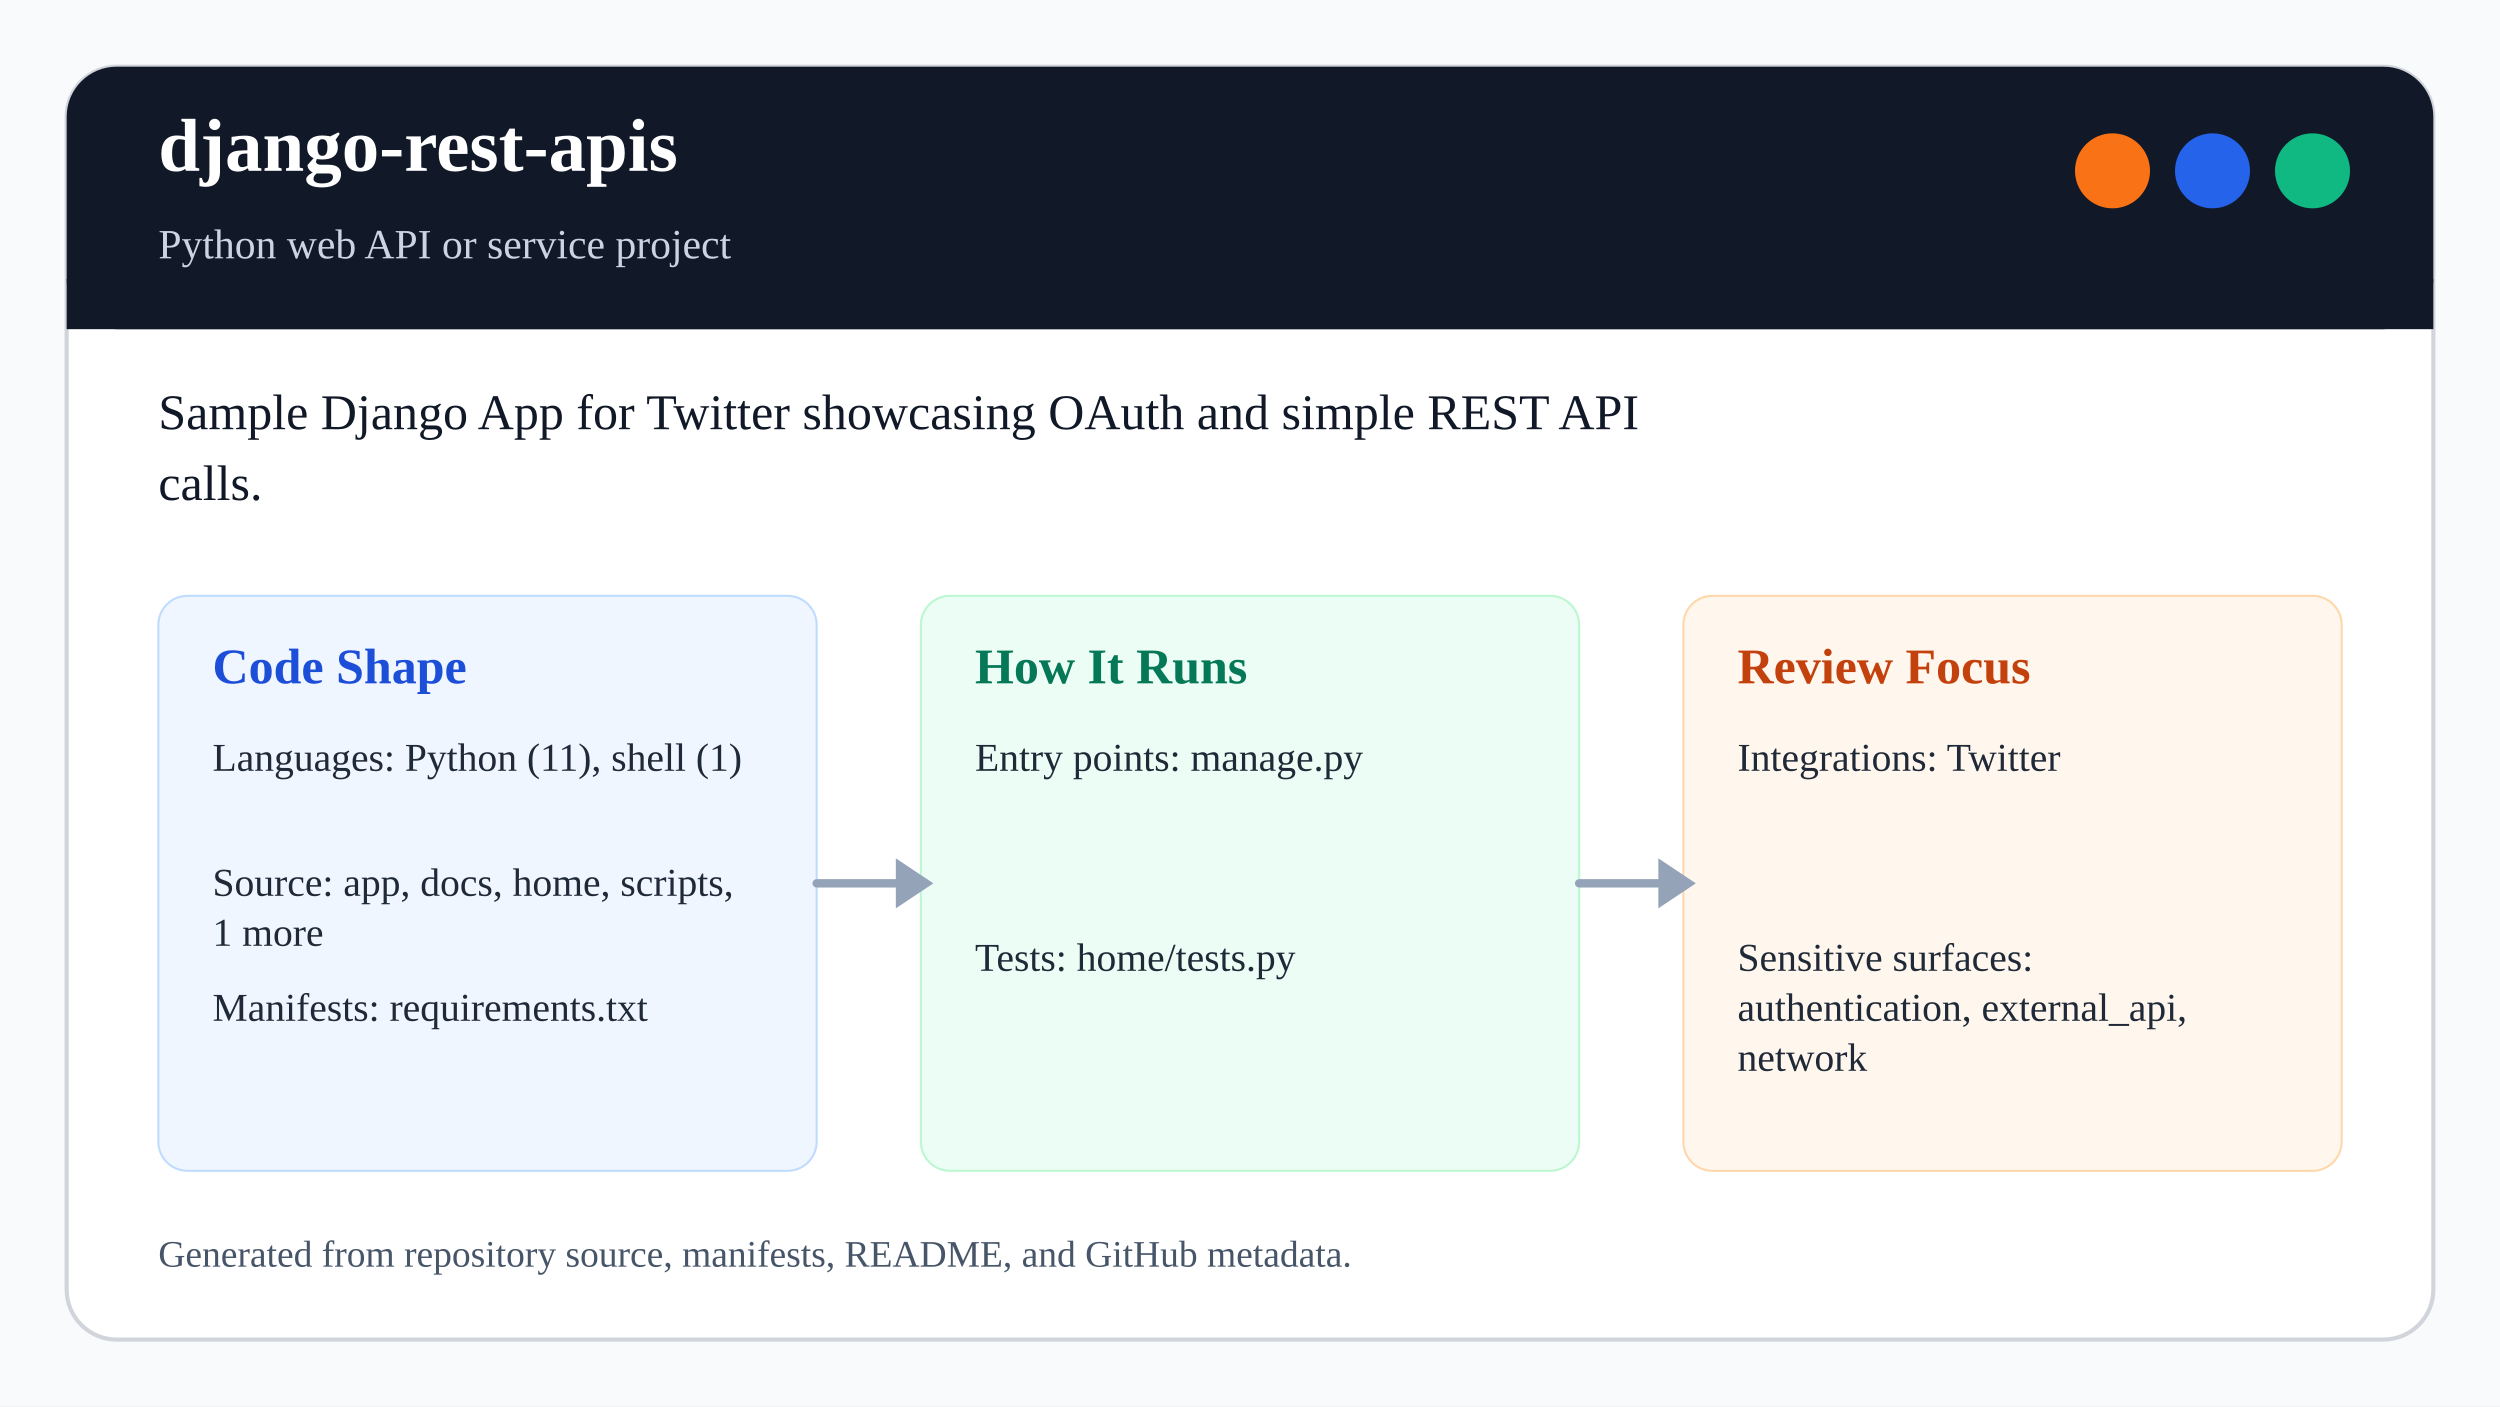
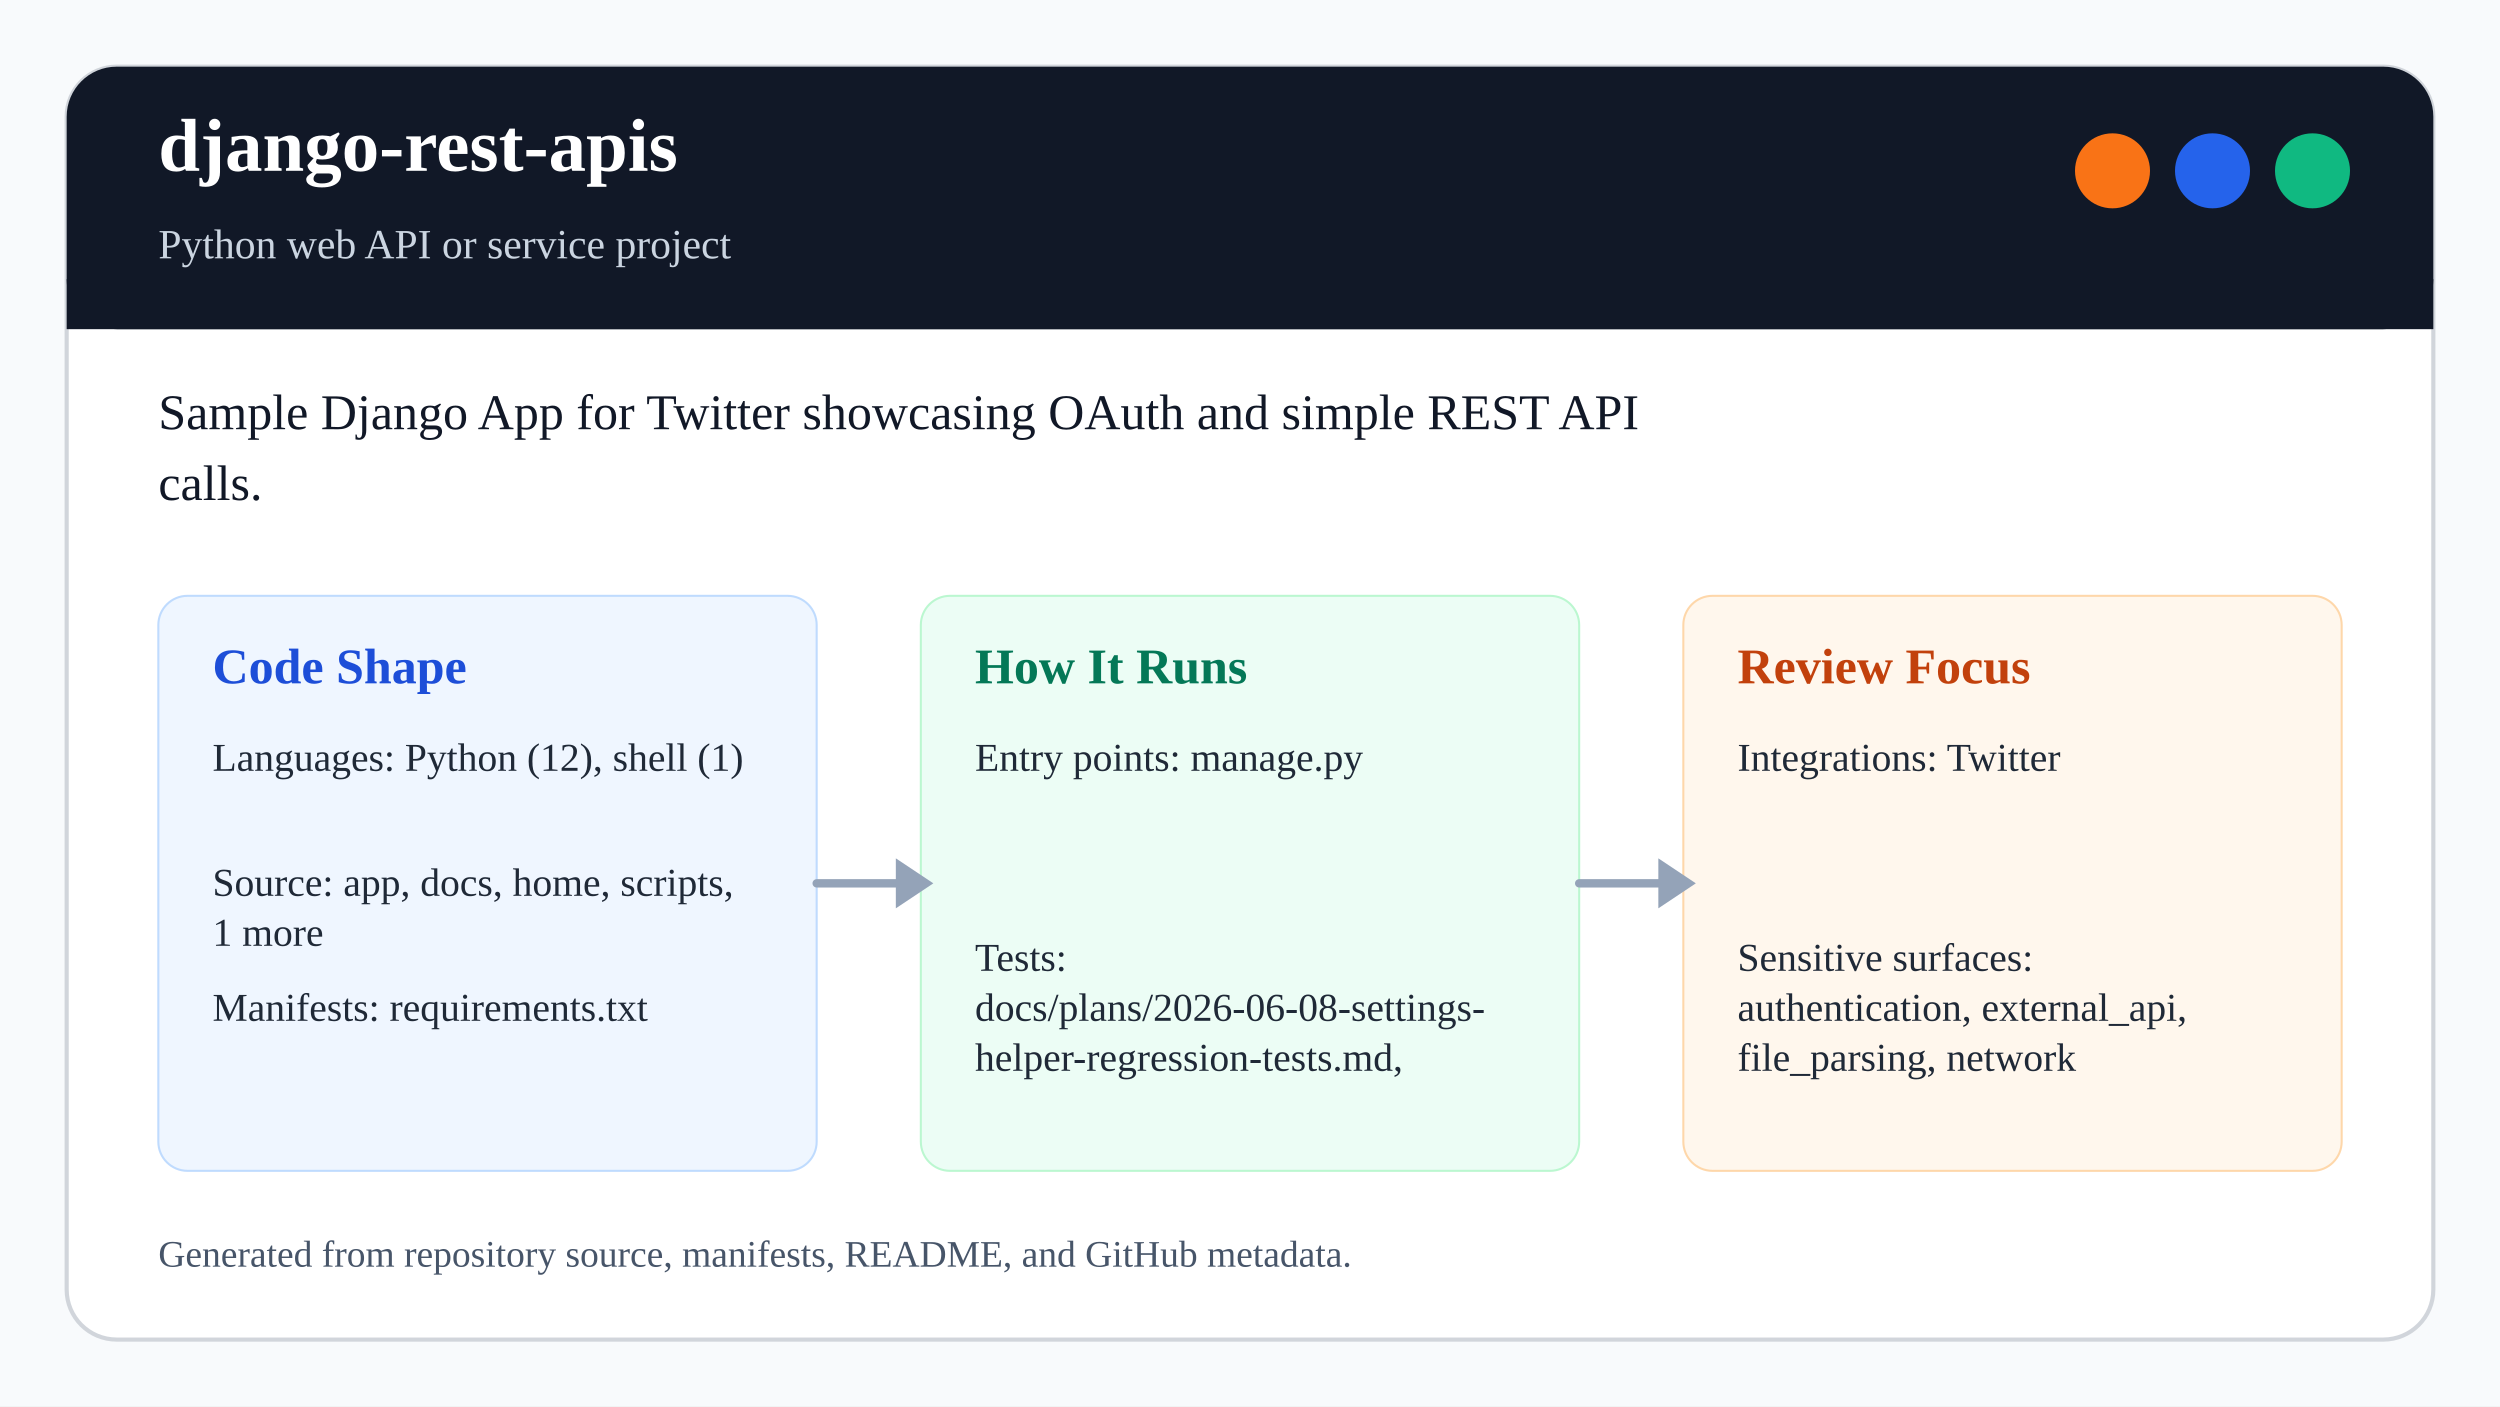
<svg xmlns="http://www.w3.org/2000/svg" width="1200" height="675" viewBox="0 0 1200 675" role="img" aria-labelledby="title desc">
  <rect width="1200" height="675" fill="#f8fafc" />
  <rect x="32" y="32" width="1136" height="611" rx="24" fill="#ffffff" stroke="#d1d5db" stroke-width="2" />
  <rect x="32" y="32" width="1136" height="126" rx="24" fill="#111827" />
  <path d="M32 134h1136v24H32z" fill="#111827" />
  <circle cx="1062" cy="82" r="18" fill="#2563eb" />
  <circle cx="1110" cy="82" r="18" fill="#10b981" />
  <circle cx="1014" cy="82" r="18" fill="#f97316" />
  <text x="76" y="82" font-size="36" fill="#ffffff" font-weight="700">django-rest-apis</text>
  <text x="76" y="124" font-size="20" fill="#cbd5e1">Python web API or service project</text>
  <text x="76" y="206" font-size="24" fill="#111827">Sample Django App for Twitter showcasing OAuth and simple REST API</text>
  <text x="76" y="240" font-size="24" fill="#111827">calls.</text>
  <rect x="76" y="286" width="316" height="276" rx="14" fill="#eff6ff" stroke="#bfdbfe" />
  <text x="102" y="328" font-size="24" font-weight="700" fill="#1d4ed8">Code Shape</text>
-   <text x="102" y="370" font-size="19" fill="#1f2937">Languages: Python (11), shell (1)</text>
+   <text x="102" y="370" font-size="19" fill="#1f2937">Languages: Python (12), shell (1)</text>
  <text x="102" y="430" font-size="19" fill="#1f2937">Source: app, docs, home, scripts,</text>
  <text x="102" y="454" font-size="19" fill="#1f2937">1 more</text>
  <text x="102" y="490" font-size="19" fill="#1f2937">Manifests: requirements.txt</text>
  <rect x="442" y="286" width="316" height="276" rx="14" fill="#ecfdf5" stroke="#bbf7d0" />
  <text x="468" y="328" font-size="24" font-weight="700" fill="#047857">How It Runs</text>
  <text x="468" y="370" font-size="19" fill="#1f2937">Entry points: manage.py</text>
-   <text x="468" y="466" font-size="19" fill="#1f2937">Tests: home/tests.py</text>
+   <text x="468" y="466" font-size="19" fill="#1f2937">Tests:</text>
+   <text x="468" y="490" font-size="19" fill="#1f2937">docs/plans/2026-06-08-settings-</text>
+   <text x="468" y="514" font-size="19" fill="#1f2937">helper-regression-tests.md,</text>
  <rect x="808" y="286" width="316" height="276" rx="14" fill="#fff7ed" stroke="#fed7aa" />
  <text x="834" y="328" font-size="24" font-weight="700" fill="#c2410c">Review Focus</text>
  <text x="834" y="370" font-size="19" fill="#1f2937">Integrations: Twitter</text>
  <text x="834" y="466" font-size="19" fill="#1f2937">Sensitive surfaces:</text>
  <text x="834" y="490" font-size="19" fill="#1f2937">authentication, external_api,</text>
-   <text x="834" y="514" font-size="19" fill="#1f2937">network</text>
+   <text x="834" y="514" font-size="19" fill="#1f2937">file_parsing, network</text>
  <path d="M392 424h50" stroke="#94a3b8" stroke-width="4" stroke-linecap="round" />
  <path d="M430 412l18 12-18 12z" fill="#94a3b8" />
  <path d="M758 424h50" stroke="#94a3b8" stroke-width="4" stroke-linecap="round" />
  <path d="M796 412l18 12-18 12z" fill="#94a3b8" />
  <text x="76" y="608" font-size="18" fill="#475569">Generated from repository source, manifests, README, and GitHub metadata.</text>
</svg>
